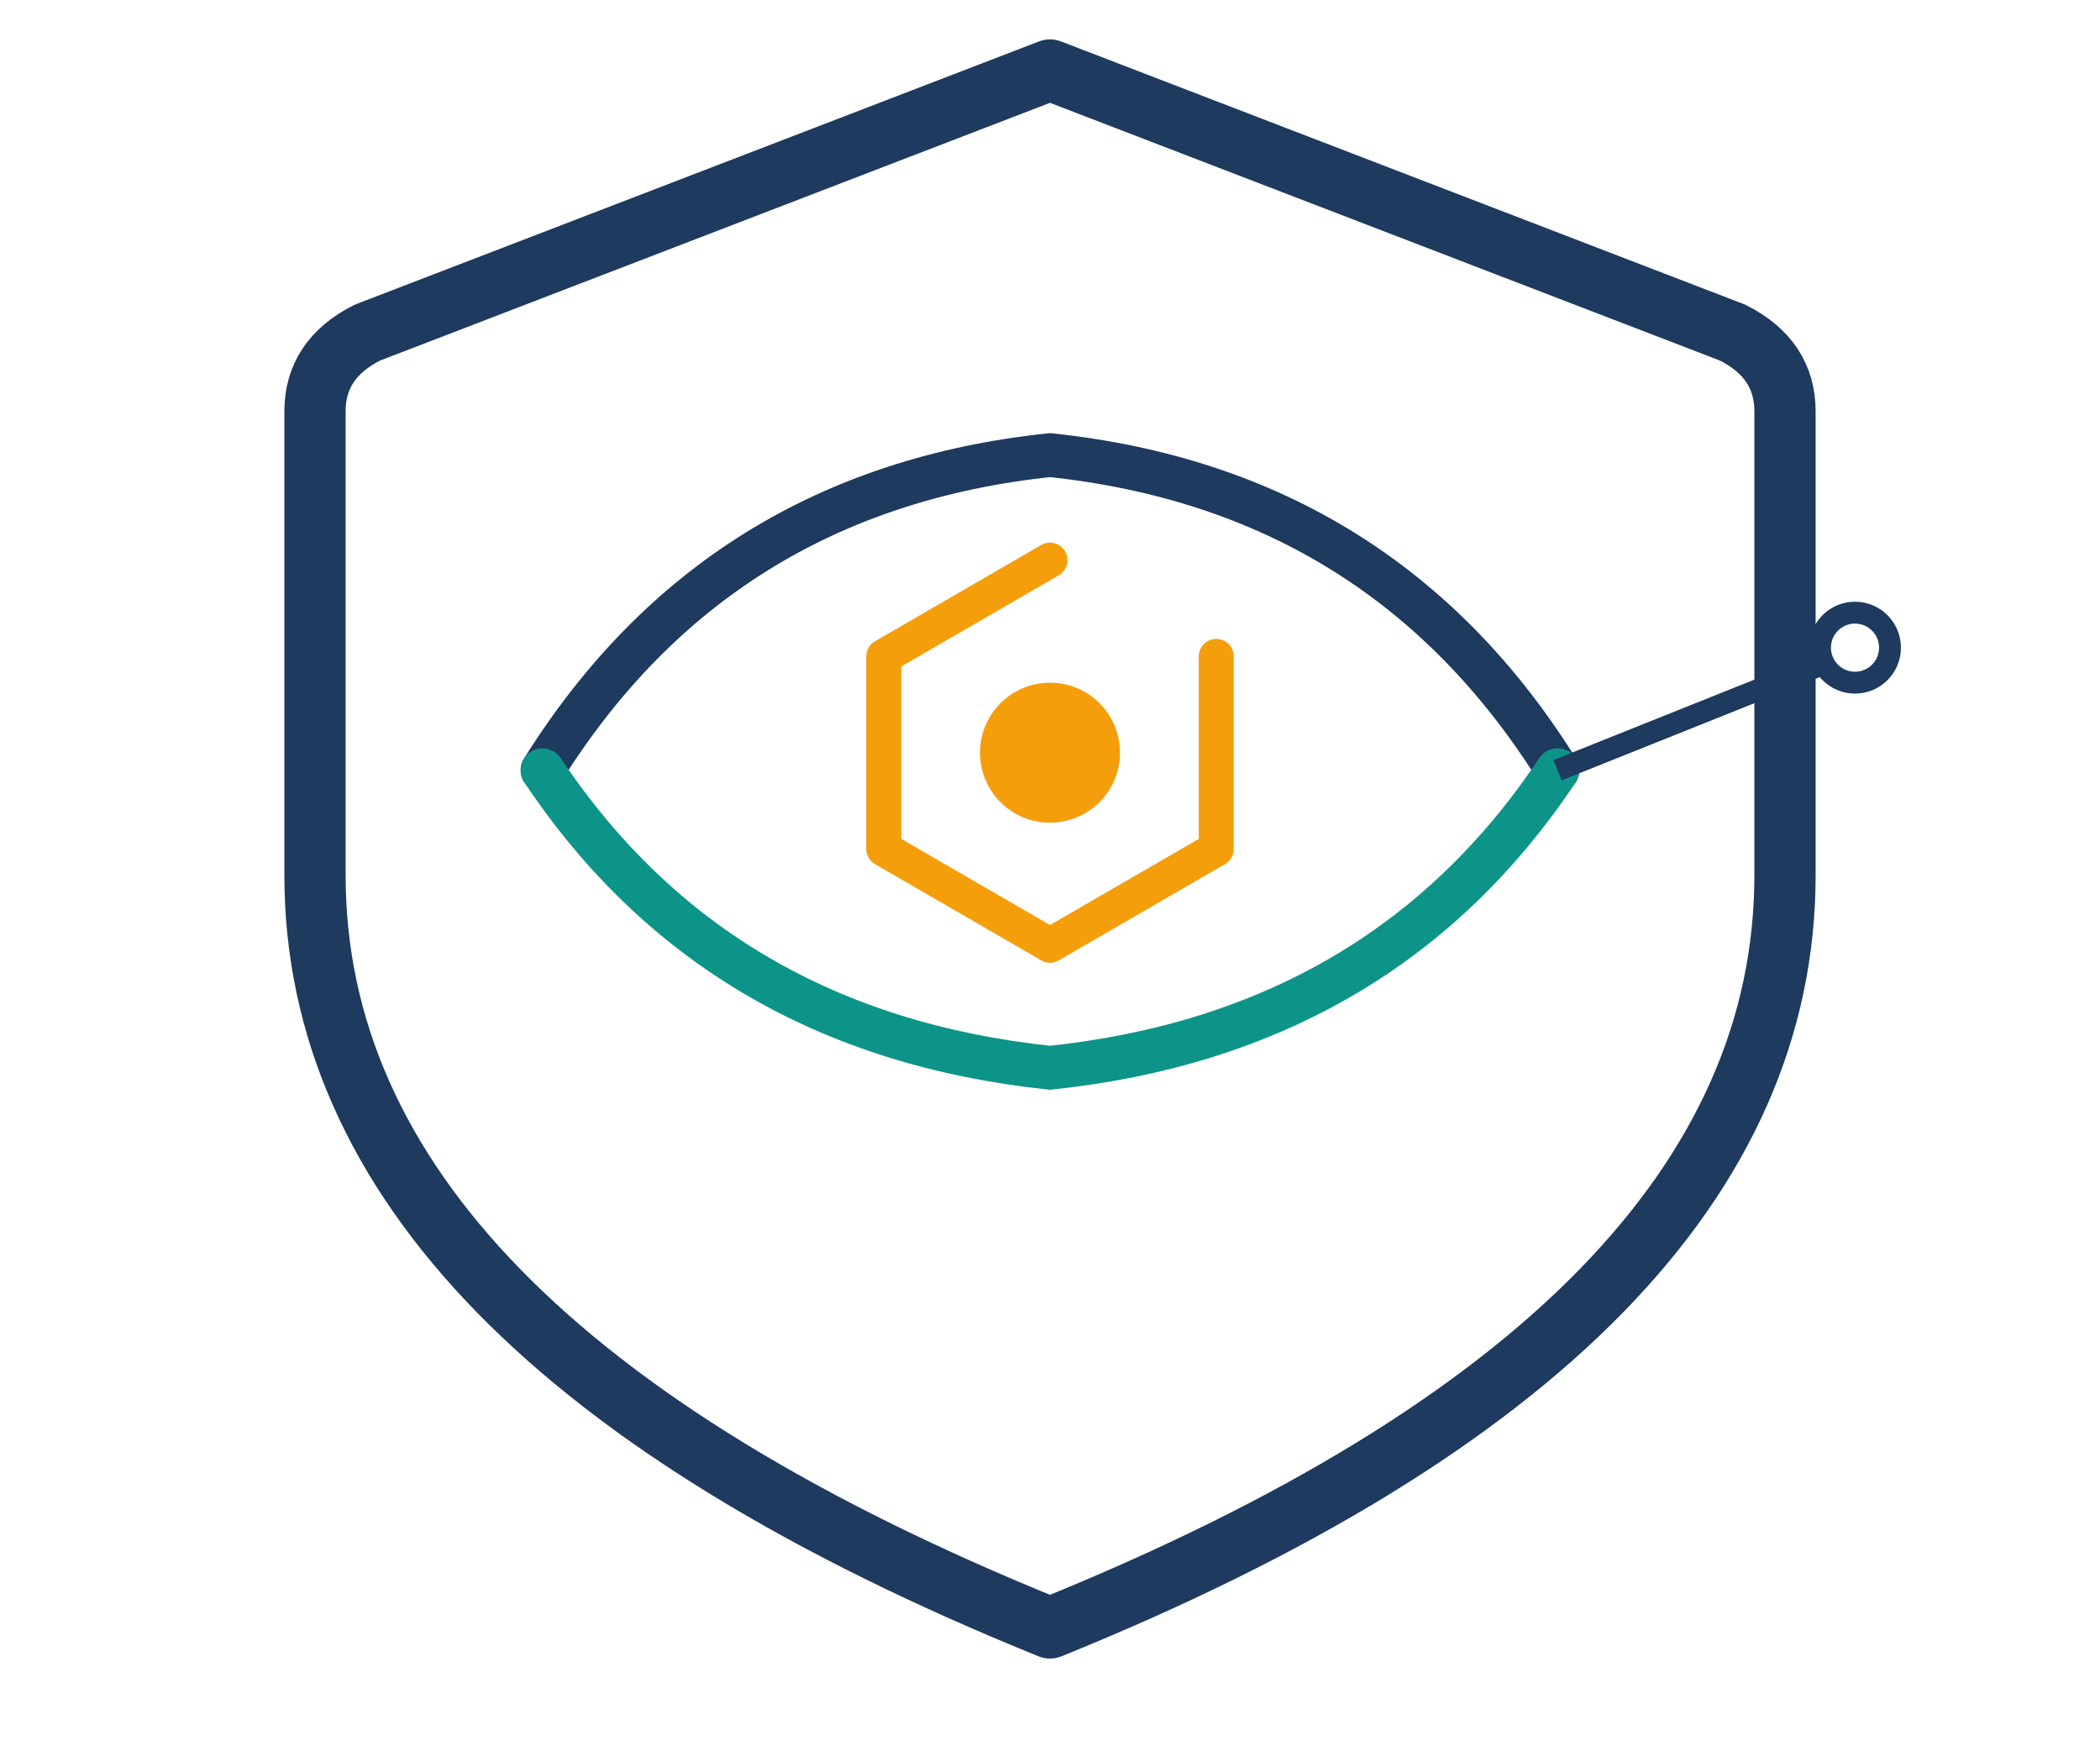
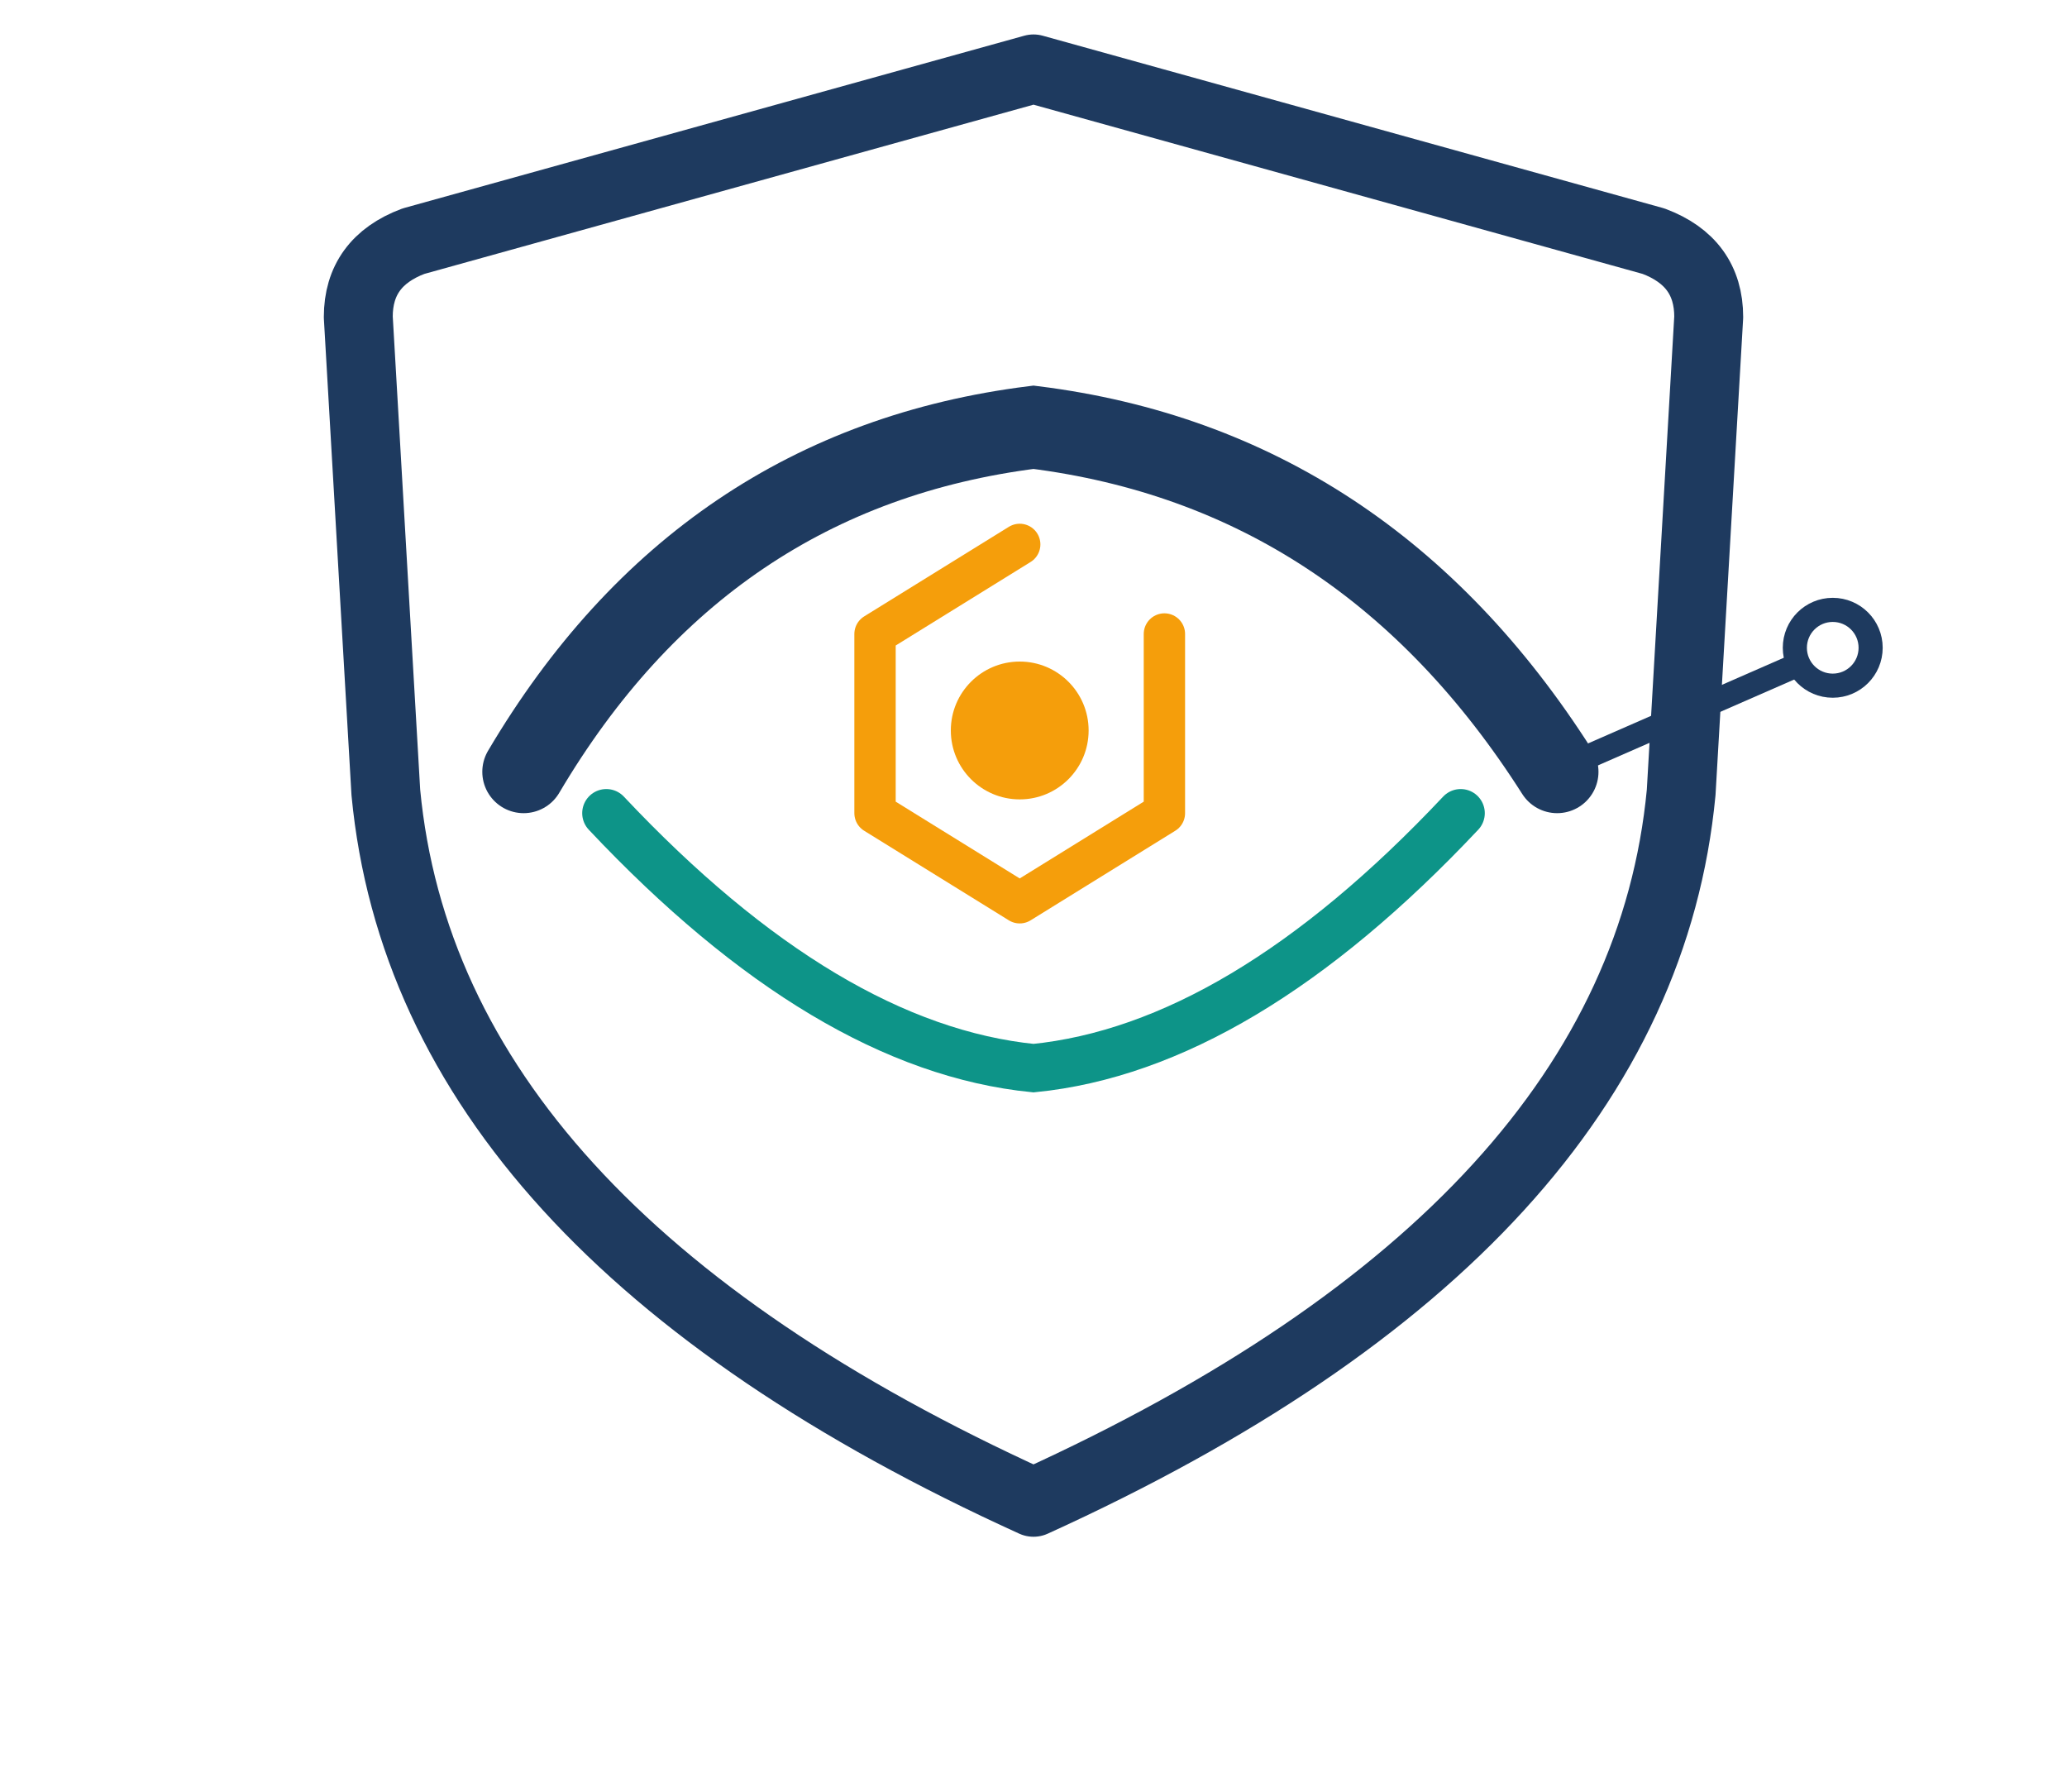
- <svg xmlns="http://www.w3.org/2000/svg" viewBox="0 0 240 200" width="240" height="200">
-   <path d="M120 8 L198 38 Q204 41 204 47 L204 100 Q204 152 120 186 Q36 152 36 100 L36 47 Q36 41 42 38 Z" fill="none" stroke="#1E3A5F" stroke-width="7" stroke-linejoin="round" />
-   <path d="M62 88 Q82 56 120 52 Q158 56 178 88" fill="none" stroke="#1E3A5F" stroke-width="5" stroke-linecap="round" />
-   <path d="M62 88 Q82 118 120 122 Q158 118 178 88" fill="none" stroke="#0D9488" stroke-width="5" stroke-linecap="round" />
-   <path d="M101 75 L120 64 M120 64 L120 64 M101 75 L101 97 L120 108 L139 97 L139 75" fill="none" stroke="#F59E0B" stroke-width="4" stroke-linecap="round" stroke-linejoin="round" />
-   <circle cx="120" cy="86" r="8" fill="#F59E0B" />
-   <line x1="178" y1="88" x2="208" y2="76" stroke="#1E3A5F" stroke-width="2.5" />
-   <circle cx="212" cy="74" r="4" fill="none" stroke="#1E3A5F" stroke-width="2.5" />
+ <svg xmlns="http://www.w3.org/2000/svg" viewBox="0 0 300 260" width="300" height="260">
+   <path d="M150 10 L240 35 Q248 38 248 46 L244 115 Q238 178 150 218 Q62 178 56 115 L52 46 Q52 38 60 35 Z" fill="none" stroke="#1E3A5F" stroke-width="10" stroke-linejoin="round" />
+   <path d="M76 112 Q102 68 150 62 Q198 68 226 112" fill="none" stroke="#1E3A5F" stroke-width="12" stroke-linecap="round" />
+   <path d="M88 118 Q120 152 150 155 Q180 152 212 118" fill="none" stroke="#0D9488" stroke-width="7" stroke-linecap="round" />
+   <path d="M127 92 L148 79 M127 92 L127 118 L148 131 L169 118 L169 92" fill="none" stroke="#F59E0B" stroke-width="6" stroke-linecap="round" stroke-linejoin="round" />
+   <circle cx="148" cy="106" r="10" fill="#F59E0B" />
+   <line x1="230" y1="110" x2="262" y2="96" stroke="#1E3A5F" stroke-width="3.5" />
+   <circle cx="266" cy="94" r="5.5" fill="none" stroke="#1E3A5F" stroke-width="3.5" />
</svg>
